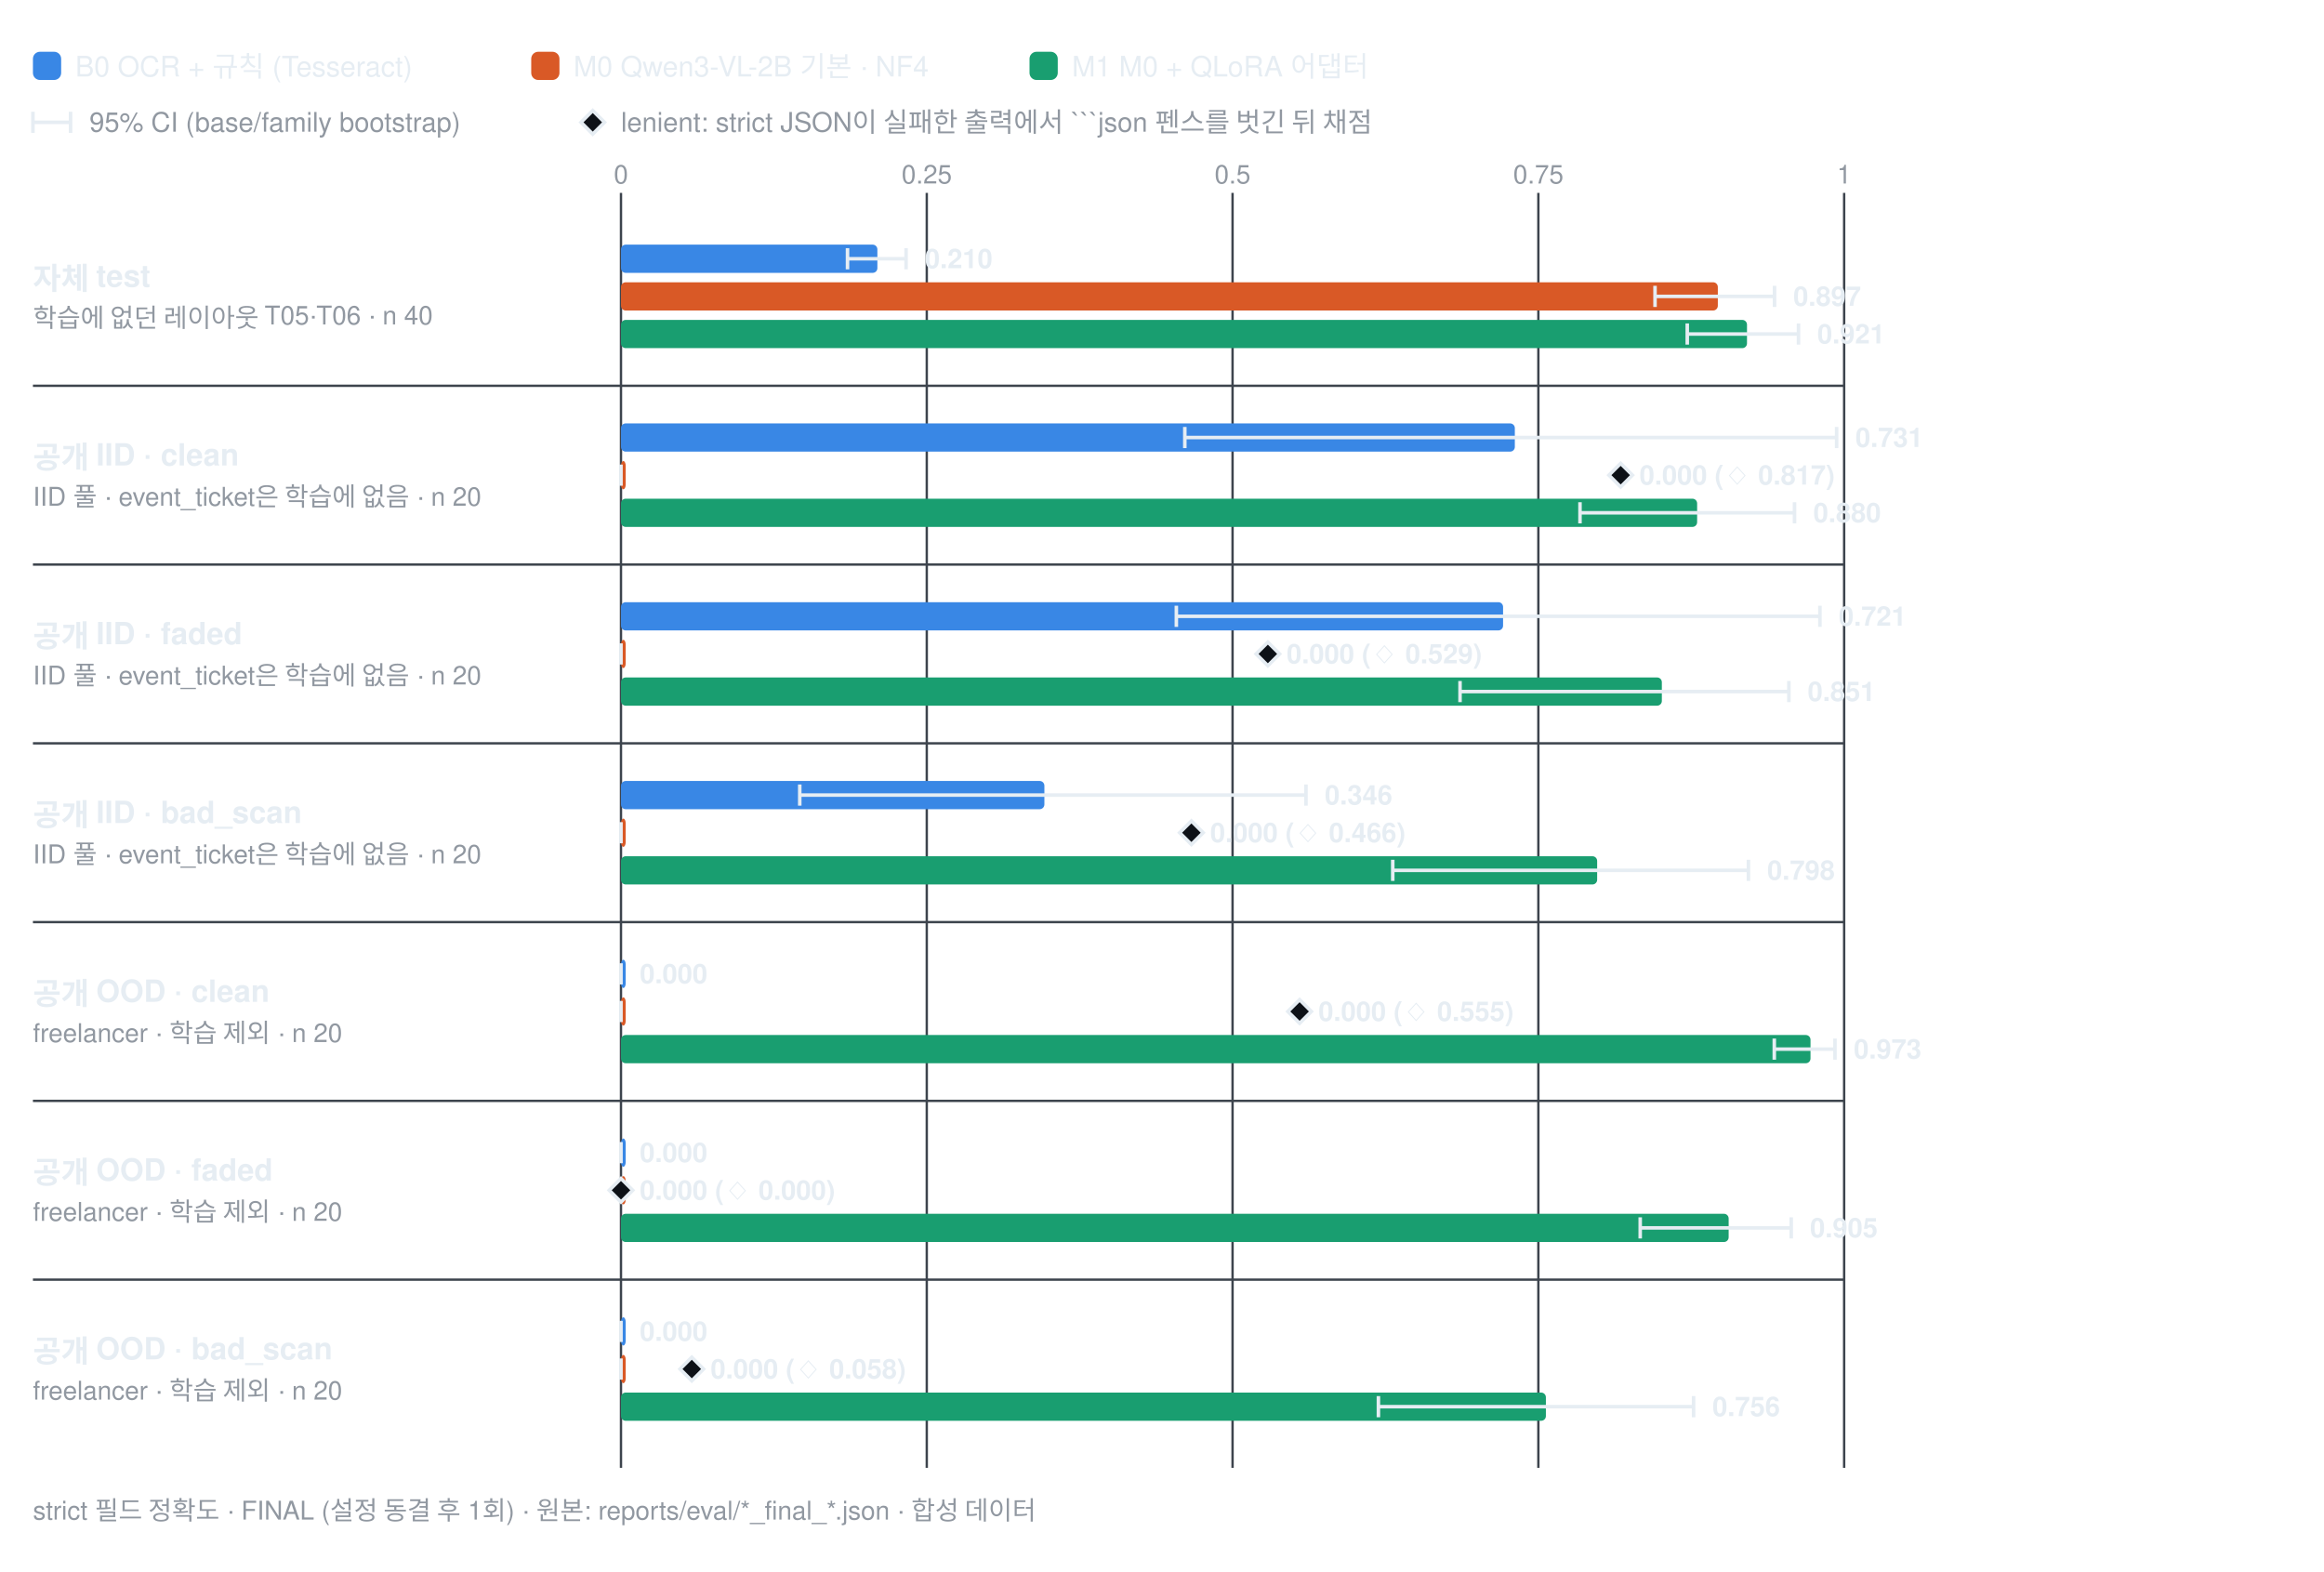
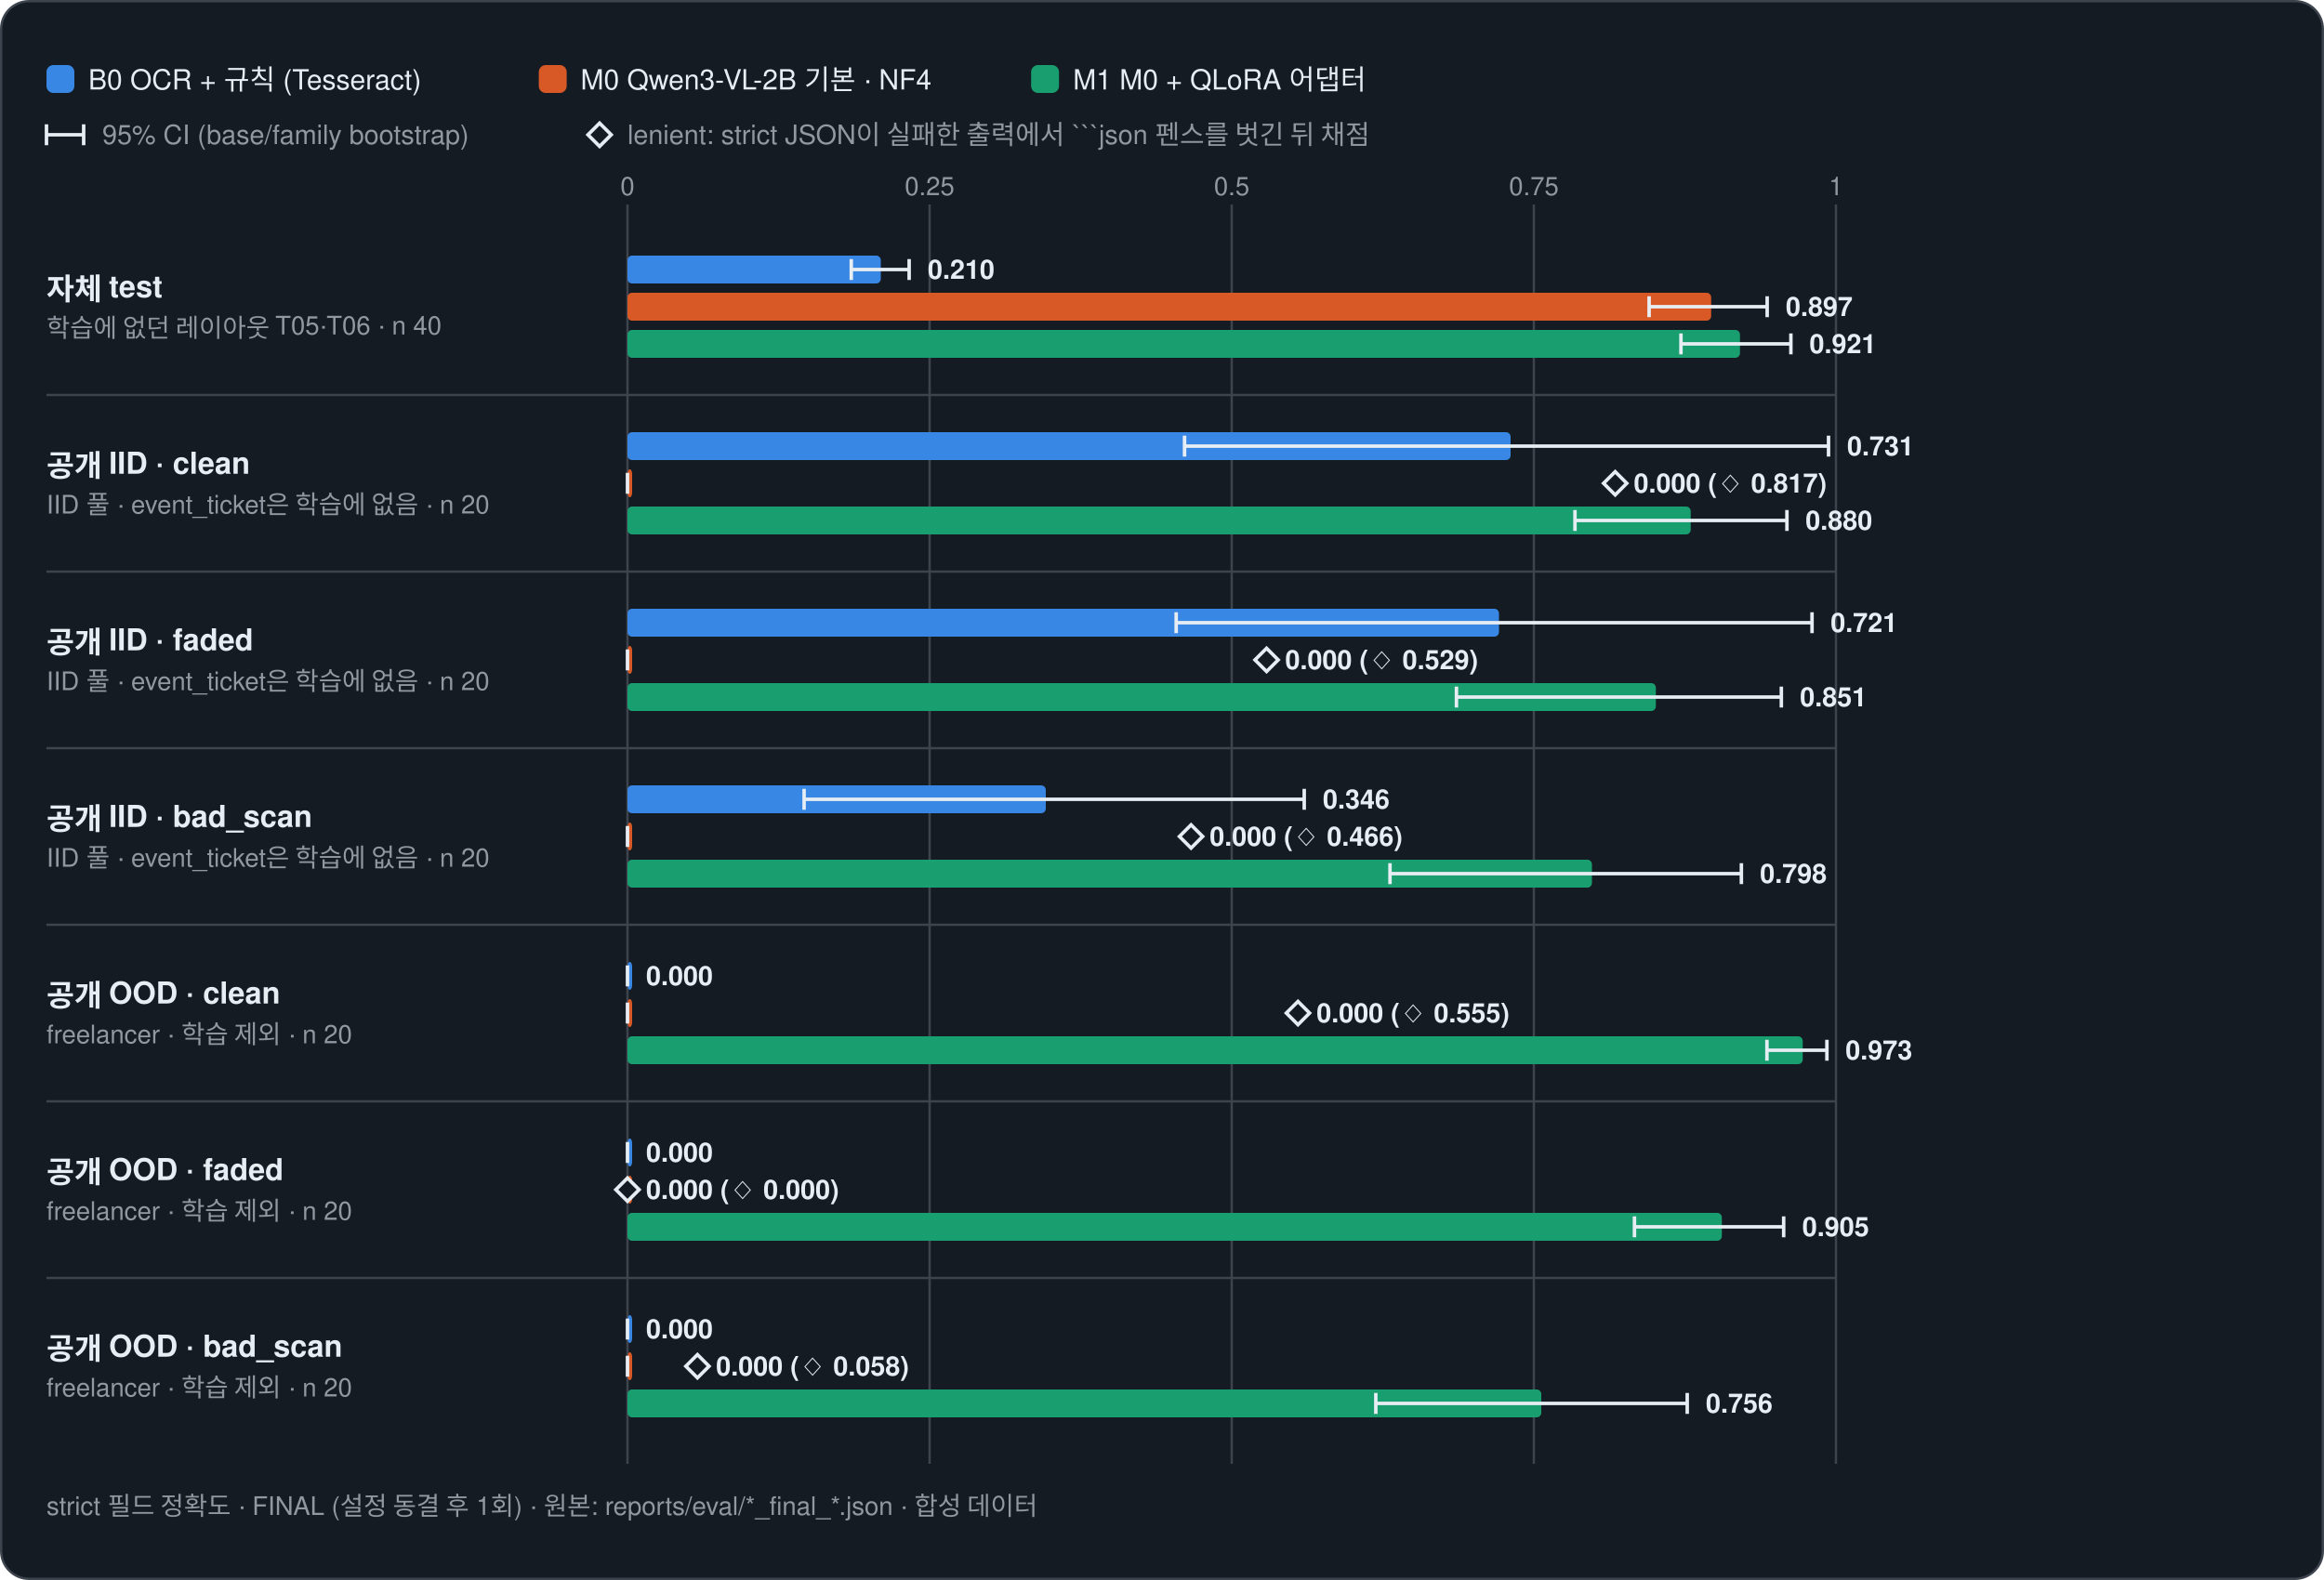
- <svg xmlns="http://www.w3.org/2000/svg" width="988" height="668" viewBox="0 0 988 668" font-family="'Segoe UI','Malgun Gothic','Apple SD Gothic Neo','Noto Sans KR',Helvetica,Arial,sans-serif" role="img" aria-label="FINAL strict field accuracy by set: B0, M0, M1">
-   <g transform="translate(14,14)">
+ <svg xmlns="http://www.w3.org/2000/svg" width="1000" height="680" viewBox="0 0 1000 680" font-family="'Segoe UI','Malgun Gothic','Apple SD Gothic Neo','Noto Sans KR',Helvetica,Arial,sans-serif" role="img" aria-label="FINAL strict field accuracy by set: B0, M0, M1">
+   <rect x="0.5" y="0.5" width="999" height="679" rx="12" fill="#151b23" stroke="#3d444d" />
+   <g transform="translate(20,20)">
    <rect x="0" y="8" width="12" height="12" rx="3" fill="#3987e5" />
    <text x="18.0" y="18.5" fill="#e6edf3" font-size="12" font-weight="400" text-anchor="start">B0  OCR + 규칙 (Tesseract)</text>
    <rect x="211.84" y="8" width="12" height="12" rx="3" fill="#d95926" />
    <text x="229.8" y="18.5" fill="#e6edf3" font-size="12" font-weight="400" text-anchor="start">M0  Qwen3-VL-2B 기본 · NF4</text>
    <rect x="423.68" y="8" width="12" height="12" rx="3" fill="#199e70" />
    <text x="441.7" y="18.5" fill="#e6edf3" font-size="12" font-weight="400" text-anchor="start">M1  M0 + QLoRA 어댑터</text>
    <path d="M0.0 33.5 V42.5 M0.0 38.0 H16.0 M16.0 33.5 V42.5" stroke="#e6edf3" stroke-width="1.5" fill="none" />
    <text x="24.0" y="42.0" fill="#9198a1" font-size="11.5" font-weight="400" text-anchor="start">95% CI (base/family bootstrap)</text>
-     <path d="M238.0 33.0 L243.0 38.0 L238.0 43.0 L233.0 38.0 Z" fill="#0d1117" stroke="#e6edf3" stroke-width="1.5" />
+     <path d="M238.0 33.0 L243.0 38.0 L238.0 43.0 L233.0 38.0 Z" fill="#151b23" stroke="#e6edf3" stroke-width="1.5" />
    <text x="250.0" y="42.0" fill="#9198a1" font-size="11.5" font-weight="400" text-anchor="start">lenient: strict JSON이 실패한 출력에서 ```json 펜스를 벗긴 뒤 채점</text>
    <line x1="250.0" y1="68" x2="250.0" y2="610" stroke="#3d444d" stroke-width="1" />
    <text x="250.0" y="64.0" fill="#9198a1" font-size="11" font-weight="400" text-anchor="middle">0</text>
    <line x1="380.0" y1="68" x2="380.0" y2="610" stroke="#3d444d" stroke-width="1" />
    <text x="380.0" y="64.0" fill="#9198a1" font-size="11" font-weight="400" text-anchor="middle">0.25</text>
    <line x1="510.0" y1="68" x2="510.0" y2="610" stroke="#3d444d" stroke-width="1" />
    <text x="510.0" y="64.0" fill="#9198a1" font-size="11" font-weight="400" text-anchor="middle">0.5</text>
    <line x1="640.0" y1="68" x2="640.0" y2="610" stroke="#3d444d" stroke-width="1" />
    <text x="640.0" y="64.0" fill="#9198a1" font-size="11" font-weight="400" text-anchor="middle">0.75</text>
    <line x1="770.0" y1="68" x2="770.0" y2="610" stroke="#3d444d" stroke-width="1" />
    <text x="770.0" y="64.0" fill="#9198a1" font-size="11" font-weight="400" text-anchor="middle">1</text>
    <text x="0.0" y="109.0" fill="#e6edf3" font-size="13" font-weight="600" text-anchor="start">자체 test</text>
    <text x="0.0" y="125.0" fill="#9198a1" font-size="11" font-weight="400" text-anchor="start">학습에 없던 레이아웃 T05·T06 · n 40</text>
    <rect x="250" y="90.0" width="109.0" height="12" rx="2" fill="#3987e5" />
    <path d="M346.3 91.5 V100.5 M346.3 96.0 H371.2 M371.2 91.5 V100.5" stroke="#e6edf3" stroke-width="1.5" fill="none" />
    <text x="379.2" y="100.0" fill="#e6edf3" font-size="11.5" font-weight="600" text-anchor="start">0.210</text>
    <rect x="250" y="106.0" width="466.3" height="12" rx="2" fill="#d95926" />
    <path d="M689.6 107.5 V116.5 M689.6 112.0 H740.4 M740.4 107.5 V116.5" stroke="#e6edf3" stroke-width="1.5" fill="none" />
    <text x="748.4" y="116.0" fill="#e6edf3" font-size="11.5" font-weight="600" text-anchor="start">0.897</text>
    <rect x="250" y="122.0" width="478.7" height="12" rx="2" fill="#199e70" />
    <path d="M703.3 123.5 V132.5 M703.3 128.0 H750.6 M750.6 123.5 V132.5" stroke="#e6edf3" stroke-width="1.5" fill="none" />
    <text x="758.6" y="132.0" fill="#e6edf3" font-size="11.5" font-weight="600" text-anchor="start">0.921</text>
    <line x1="0" y1="150.0" x2="770" y2="150.0" stroke="#3d444d" stroke-width="1" />
    <text x="0.0" y="185.0" fill="#e6edf3" font-size="13" font-weight="600" text-anchor="start">공개 IID · clean</text>
    <text x="0.0" y="201.0" fill="#9198a1" font-size="11" font-weight="400" text-anchor="start">IID 풀 · event_ticket은 학습에 없음 · n 20</text>
    <rect x="250" y="166.0" width="380.0" height="12" rx="2" fill="#3987e5" />
    <path d="M489.7 167.5 V176.5 M489.7 172.0 H766.8 M766.8 167.5 V176.5" stroke="#e6edf3" stroke-width="1.5" fill="none" />
    <text x="774.8" y="176.0" fill="#e6edf3" font-size="11.5" font-weight="600" text-anchor="start">0.731</text>
    <rect x="250" y="182.0" width="2.0" height="12" rx="2" fill="#d95926" />
    <path d="M250.0 183.5 V192.5 M250.0 188.0 H250.0 M250.0 183.5 V192.5" stroke="#e6edf3" stroke-width="1.5" fill="none" />
-     <path d="M675.0 183.0 L680.0 188.0 L675.0 193.0 L670.0 188.0 Z" fill="#0d1117" stroke="#e6edf3" stroke-width="1.5" />
+     <path d="M675.0 183.0 L680.0 188.0 L675.0 193.0 L670.0 188.0 Z" fill="#151b23" stroke="#e6edf3" stroke-width="1.5" />
    <text x="683.0" y="192.0" fill="#e6edf3" font-size="11.5" font-weight="600" text-anchor="start">0.000  (◇ 0.817)</text>
    <rect x="250" y="198.0" width="457.5" height="12" rx="2" fill="#199e70" />
    <path d="M657.7 199.5 V208.5 M657.7 204.0 H748.9 M748.9 199.5 V208.5" stroke="#e6edf3" stroke-width="1.5" fill="none" />
    <text x="756.9" y="208.0" fill="#e6edf3" font-size="11.5" font-weight="600" text-anchor="start">0.880</text>
    <line x1="0" y1="226.0" x2="770" y2="226.0" stroke="#3d444d" stroke-width="1" />
    <text x="0.0" y="261.0" fill="#e6edf3" font-size="13" font-weight="600" text-anchor="start">공개 IID · faded</text>
    <text x="0.0" y="277.0" fill="#9198a1" font-size="11" font-weight="400" text-anchor="start">IID 풀 · event_ticket은 학습에 없음 · n 20</text>
    <rect x="250" y="242.0" width="375.0" height="12" rx="2" fill="#3987e5" />
    <path d="M486.1 243.5 V252.5 M486.1 248.0 H759.7 M759.7 243.5 V252.5" stroke="#e6edf3" stroke-width="1.5" fill="none" />
    <text x="767.7" y="252.0" fill="#e6edf3" font-size="11.5" font-weight="600" text-anchor="start">0.721</text>
    <rect x="250" y="258.0" width="2.0" height="12" rx="2" fill="#d95926" />
    <path d="M250.0 259.5 V268.5 M250.0 264.0 H250.0 M250.0 259.5 V268.5" stroke="#e6edf3" stroke-width="1.5" fill="none" />
-     <path d="M525.0 259.0 L530.0 264.0 L525.0 269.0 L520.0 264.0 Z" fill="#0d1117" stroke="#e6edf3" stroke-width="1.5" />
+     <path d="M525.0 259.0 L530.0 264.0 L525.0 269.0 L520.0 264.0 Z" fill="#151b23" stroke="#e6edf3" stroke-width="1.5" />
    <text x="533.0" y="268.0" fill="#e6edf3" font-size="11.5" font-weight="600" text-anchor="start">0.000  (◇ 0.529)</text>
    <rect x="250" y="274.0" width="442.5" height="12" rx="2" fill="#199e70" />
    <path d="M606.7 275.5 V284.5 M606.7 280.0 H746.5 M746.5 275.5 V284.5" stroke="#e6edf3" stroke-width="1.5" fill="none" />
    <text x="754.5" y="284.0" fill="#e6edf3" font-size="11.5" font-weight="600" text-anchor="start">0.851</text>
    <line x1="0" y1="302.0" x2="770" y2="302.0" stroke="#3d444d" stroke-width="1" />
    <text x="0.0" y="337.0" fill="#e6edf3" font-size="13" font-weight="600" text-anchor="start">공개 IID · bad_scan</text>
    <text x="0.0" y="353.0" fill="#9198a1" font-size="11" font-weight="400" text-anchor="start">IID 풀 · event_ticket은 학습에 없음 · n 20</text>
    <rect x="250" y="318.0" width="180.0" height="12" rx="2" fill="#3987e5" />
    <path d="M326.0 319.5 V328.5 M326.0 324.0 H541.2 M541.2 319.5 V328.5" stroke="#e6edf3" stroke-width="1.5" fill="none" />
    <text x="549.2" y="328.0" fill="#e6edf3" font-size="11.5" font-weight="600" text-anchor="start">0.346</text>
    <rect x="250" y="334.0" width="2.0" height="12" rx="2" fill="#d95926" />
    <path d="M250.0 335.5 V344.5 M250.0 340.0 H250.0 M250.0 335.5 V344.5" stroke="#e6edf3" stroke-width="1.5" fill="none" />
-     <path d="M492.5 335.0 L497.5 340.0 L492.5 345.0 L487.5 340.0 Z" fill="#0d1117" stroke="#e6edf3" stroke-width="1.5" />
+     <path d="M492.5 335.0 L497.5 340.0 L492.5 345.0 L487.5 340.0 Z" fill="#151b23" stroke="#e6edf3" stroke-width="1.5" />
    <text x="500.5" y="344.0" fill="#e6edf3" font-size="11.5" font-weight="600" text-anchor="start">0.000  (◇ 0.466)</text>
    <rect x="250" y="350.0" width="415.0" height="12" rx="2" fill="#199e70" />
    <path d="M578.1 351.5 V360.5 M578.1 356.0 H729.3 M729.3 351.5 V360.5" stroke="#e6edf3" stroke-width="1.5" fill="none" />
    <text x="737.3" y="360.0" fill="#e6edf3" font-size="11.5" font-weight="600" text-anchor="start">0.798</text>
    <line x1="0" y1="378.0" x2="770" y2="378.0" stroke="#3d444d" stroke-width="1" />
    <text x="0.0" y="413.0" fill="#e6edf3" font-size="13" font-weight="600" text-anchor="start">공개 OOD · clean</text>
    <text x="0.0" y="429.0" fill="#9198a1" font-size="11" font-weight="400" text-anchor="start">freelancer · 학습 제외 · n 20</text>
    <rect x="250" y="394.0" width="2.0" height="12" rx="2" fill="#3987e5" />
    <path d="M250.0 395.5 V404.5 M250.0 400.0 H250.0 M250.0 395.5 V404.5" stroke="#e6edf3" stroke-width="1.5" fill="none" />
    <text x="258.0" y="404.0" fill="#e6edf3" font-size="11.5" font-weight="600" text-anchor="start">0.000</text>
    <rect x="250" y="410.0" width="2.0" height="12" rx="2" fill="#d95926" />
    <path d="M250.0 411.5 V420.5 M250.0 416.0 H250.0 M250.0 411.5 V420.5" stroke="#e6edf3" stroke-width="1.5" fill="none" />
-     <path d="M538.5 411.0 L543.5 416.0 L538.5 421.0 L533.5 416.0 Z" fill="#0d1117" stroke="#e6edf3" stroke-width="1.5" />
+     <path d="M538.5 411.0 L543.5 416.0 L538.5 421.0 L533.5 416.0 Z" fill="#151b23" stroke="#e6edf3" stroke-width="1.5" />
    <text x="546.5" y="420.0" fill="#e6edf3" font-size="11.5" font-weight="600" text-anchor="start">0.000  (◇ 0.555)</text>
    <rect x="250" y="426.0" width="505.7" height="12" rx="2" fill="#199e70" />
    <path d="M740.3 427.5 V436.5 M740.3 432.0 H766.1 M766.1 427.5 V436.5" stroke="#e6edf3" stroke-width="1.5" fill="none" />
    <text x="774.1" y="436.0" fill="#e6edf3" font-size="11.5" font-weight="600" text-anchor="start">0.973</text>
    <line x1="0" y1="454.0" x2="770" y2="454.0" stroke="#3d444d" stroke-width="1" />
    <text x="0.0" y="489.0" fill="#e6edf3" font-size="13" font-weight="600" text-anchor="start">공개 OOD · faded</text>
    <text x="0.0" y="505.0" fill="#9198a1" font-size="11" font-weight="400" text-anchor="start">freelancer · 학습 제외 · n 20</text>
    <rect x="250" y="470.0" width="2.0" height="12" rx="2" fill="#3987e5" />
    <path d="M250.0 471.5 V480.5 M250.0 476.0 H250.0 M250.0 471.5 V480.5" stroke="#e6edf3" stroke-width="1.5" fill="none" />
    <text x="258.0" y="480.0" fill="#e6edf3" font-size="11.5" font-weight="600" text-anchor="start">0.000</text>
    <rect x="250" y="486.0" width="2.0" height="12" rx="2" fill="#d95926" />
    <path d="M250.0 487.5 V496.5 M250.0 492.0 H250.0 M250.0 487.5 V496.5" stroke="#e6edf3" stroke-width="1.5" fill="none" />
-     <path d="M250.0 487.0 L255.0 492.0 L250.0 497.0 L245.0 492.0 Z" fill="#0d1117" stroke="#e6edf3" stroke-width="1.5" />
+     <path d="M250.0 487.0 L255.0 492.0 L250.0 497.0 L245.0 492.0 Z" fill="#151b23" stroke="#e6edf3" stroke-width="1.5" />
    <text x="258.0" y="496.0" fill="#e6edf3" font-size="11.5" font-weight="600" text-anchor="start">0.000  (◇ 0.000)</text>
    <rect x="250" y="502.0" width="470.9" height="12" rx="2" fill="#199e70" />
    <path d="M683.3 503.5 V512.5 M683.3 508.0 H747.5 M747.5 503.5 V512.5" stroke="#e6edf3" stroke-width="1.5" fill="none" />
    <text x="755.5" y="512.0" fill="#e6edf3" font-size="11.5" font-weight="600" text-anchor="start">0.905</text>
    <line x1="0" y1="530.0" x2="770" y2="530.0" stroke="#3d444d" stroke-width="1" />
    <text x="0.0" y="565.0" fill="#e6edf3" font-size="13" font-weight="600" text-anchor="start">공개 OOD · bad_scan</text>
    <text x="0.0" y="581.0" fill="#9198a1" font-size="11" font-weight="400" text-anchor="start">freelancer · 학습 제외 · n 20</text>
    <rect x="250" y="546.0" width="2.0" height="12" rx="2" fill="#3987e5" />
    <path d="M250.0 547.5 V556.5 M250.0 552.0 H250.0 M250.0 547.5 V556.5" stroke="#e6edf3" stroke-width="1.5" fill="none" />
    <text x="258.0" y="556.0" fill="#e6edf3" font-size="11.5" font-weight="600" text-anchor="start">0.000</text>
    <rect x="250" y="562.0" width="2.0" height="12" rx="2" fill="#d95926" />
    <path d="M250.0 563.5 V572.5 M250.0 568.0 H250.0 M250.0 563.5 V572.5" stroke="#e6edf3" stroke-width="1.5" fill="none" />
-     <path d="M280.1 563.0 L285.1 568.0 L280.1 573.0 L275.1 568.0 Z" fill="#0d1117" stroke="#e6edf3" stroke-width="1.5" />
+     <path d="M280.1 563.0 L285.1 568.0 L280.1 573.0 L275.1 568.0 Z" fill="#151b23" stroke="#e6edf3" stroke-width="1.5" />
    <text x="288.1" y="572.0" fill="#e6edf3" font-size="11.5" font-weight="600" text-anchor="start">0.000  (◇ 0.058)</text>
    <rect x="250" y="578.0" width="393.2" height="12" rx="2" fill="#199e70" />
    <path d="M572.0 579.5 V588.5 M572.0 584.0 H706.0 M706.0 579.5 V588.5" stroke="#e6edf3" stroke-width="1.5" fill="none" />
    <text x="714.0" y="588.0" fill="#e6edf3" font-size="11.5" font-weight="600" text-anchor="start">0.756</text>
    <text x="0.0" y="632.0" fill="#9198a1" font-size="11" font-weight="400" text-anchor="start">strict 필드 정확도 · FINAL (설정 동결 후 1회) · 원본: reports/eval/*_final_*.json · 합성 데이터</text>
  </g>
</svg>
